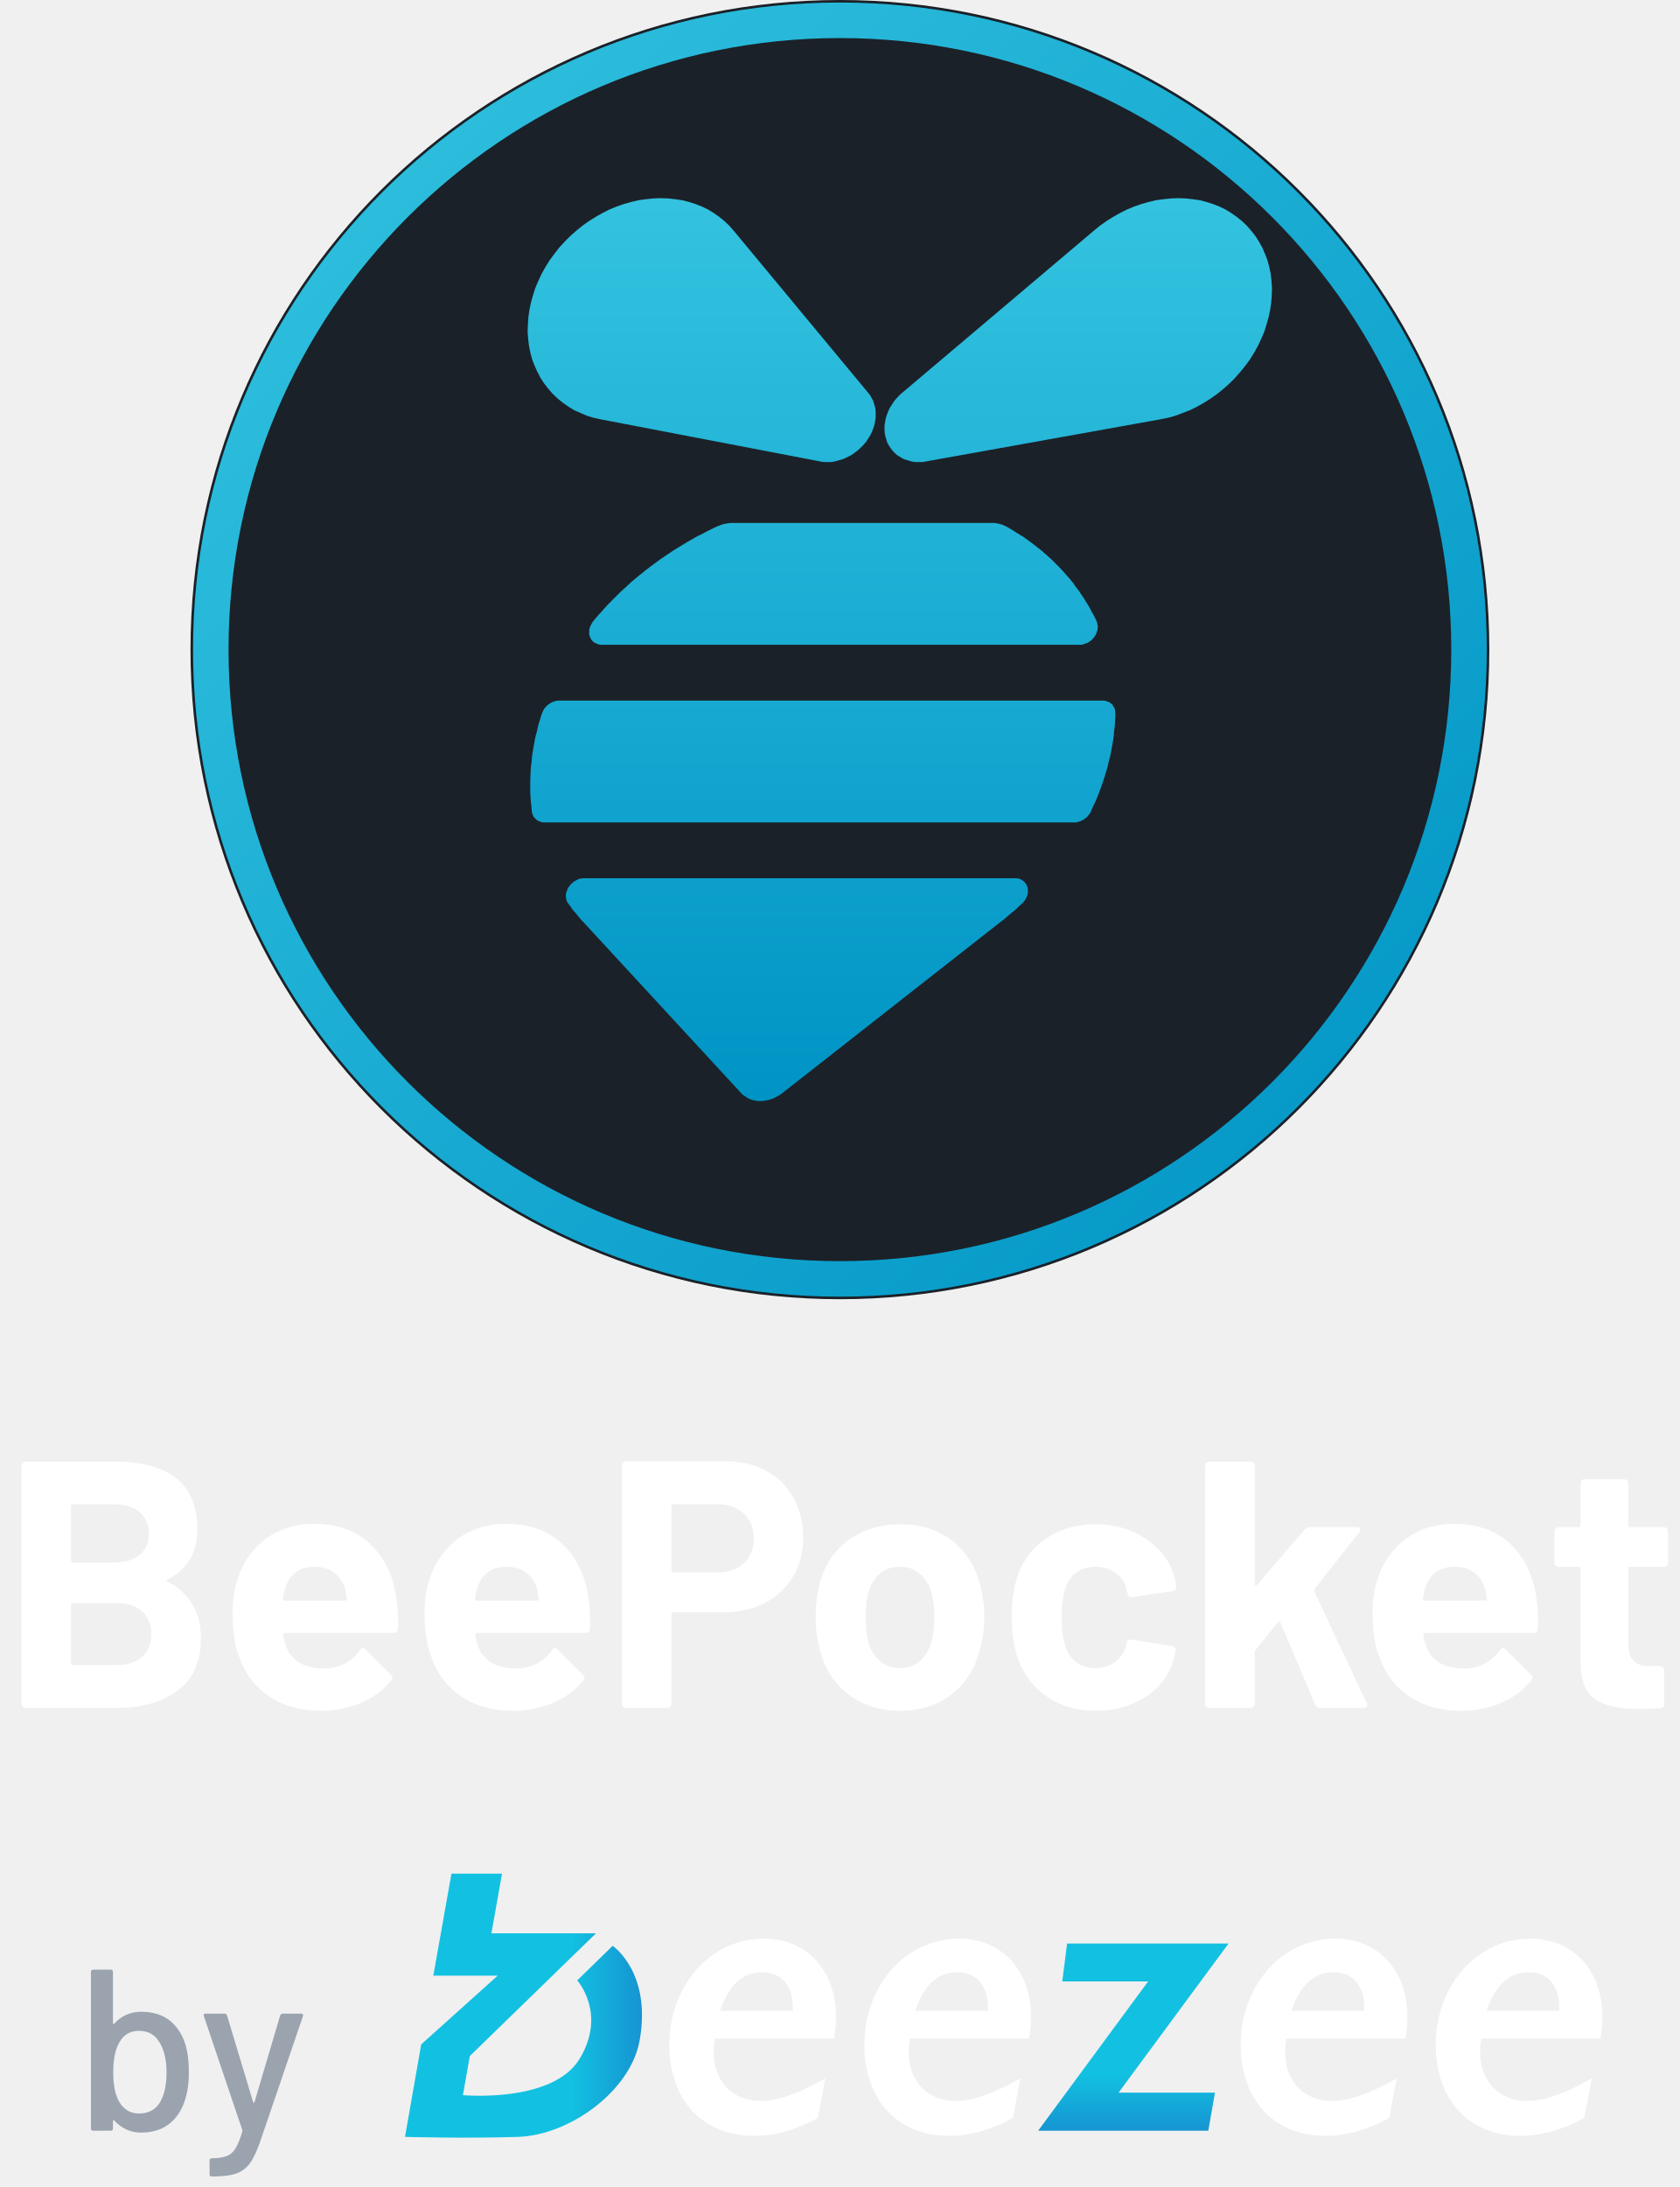
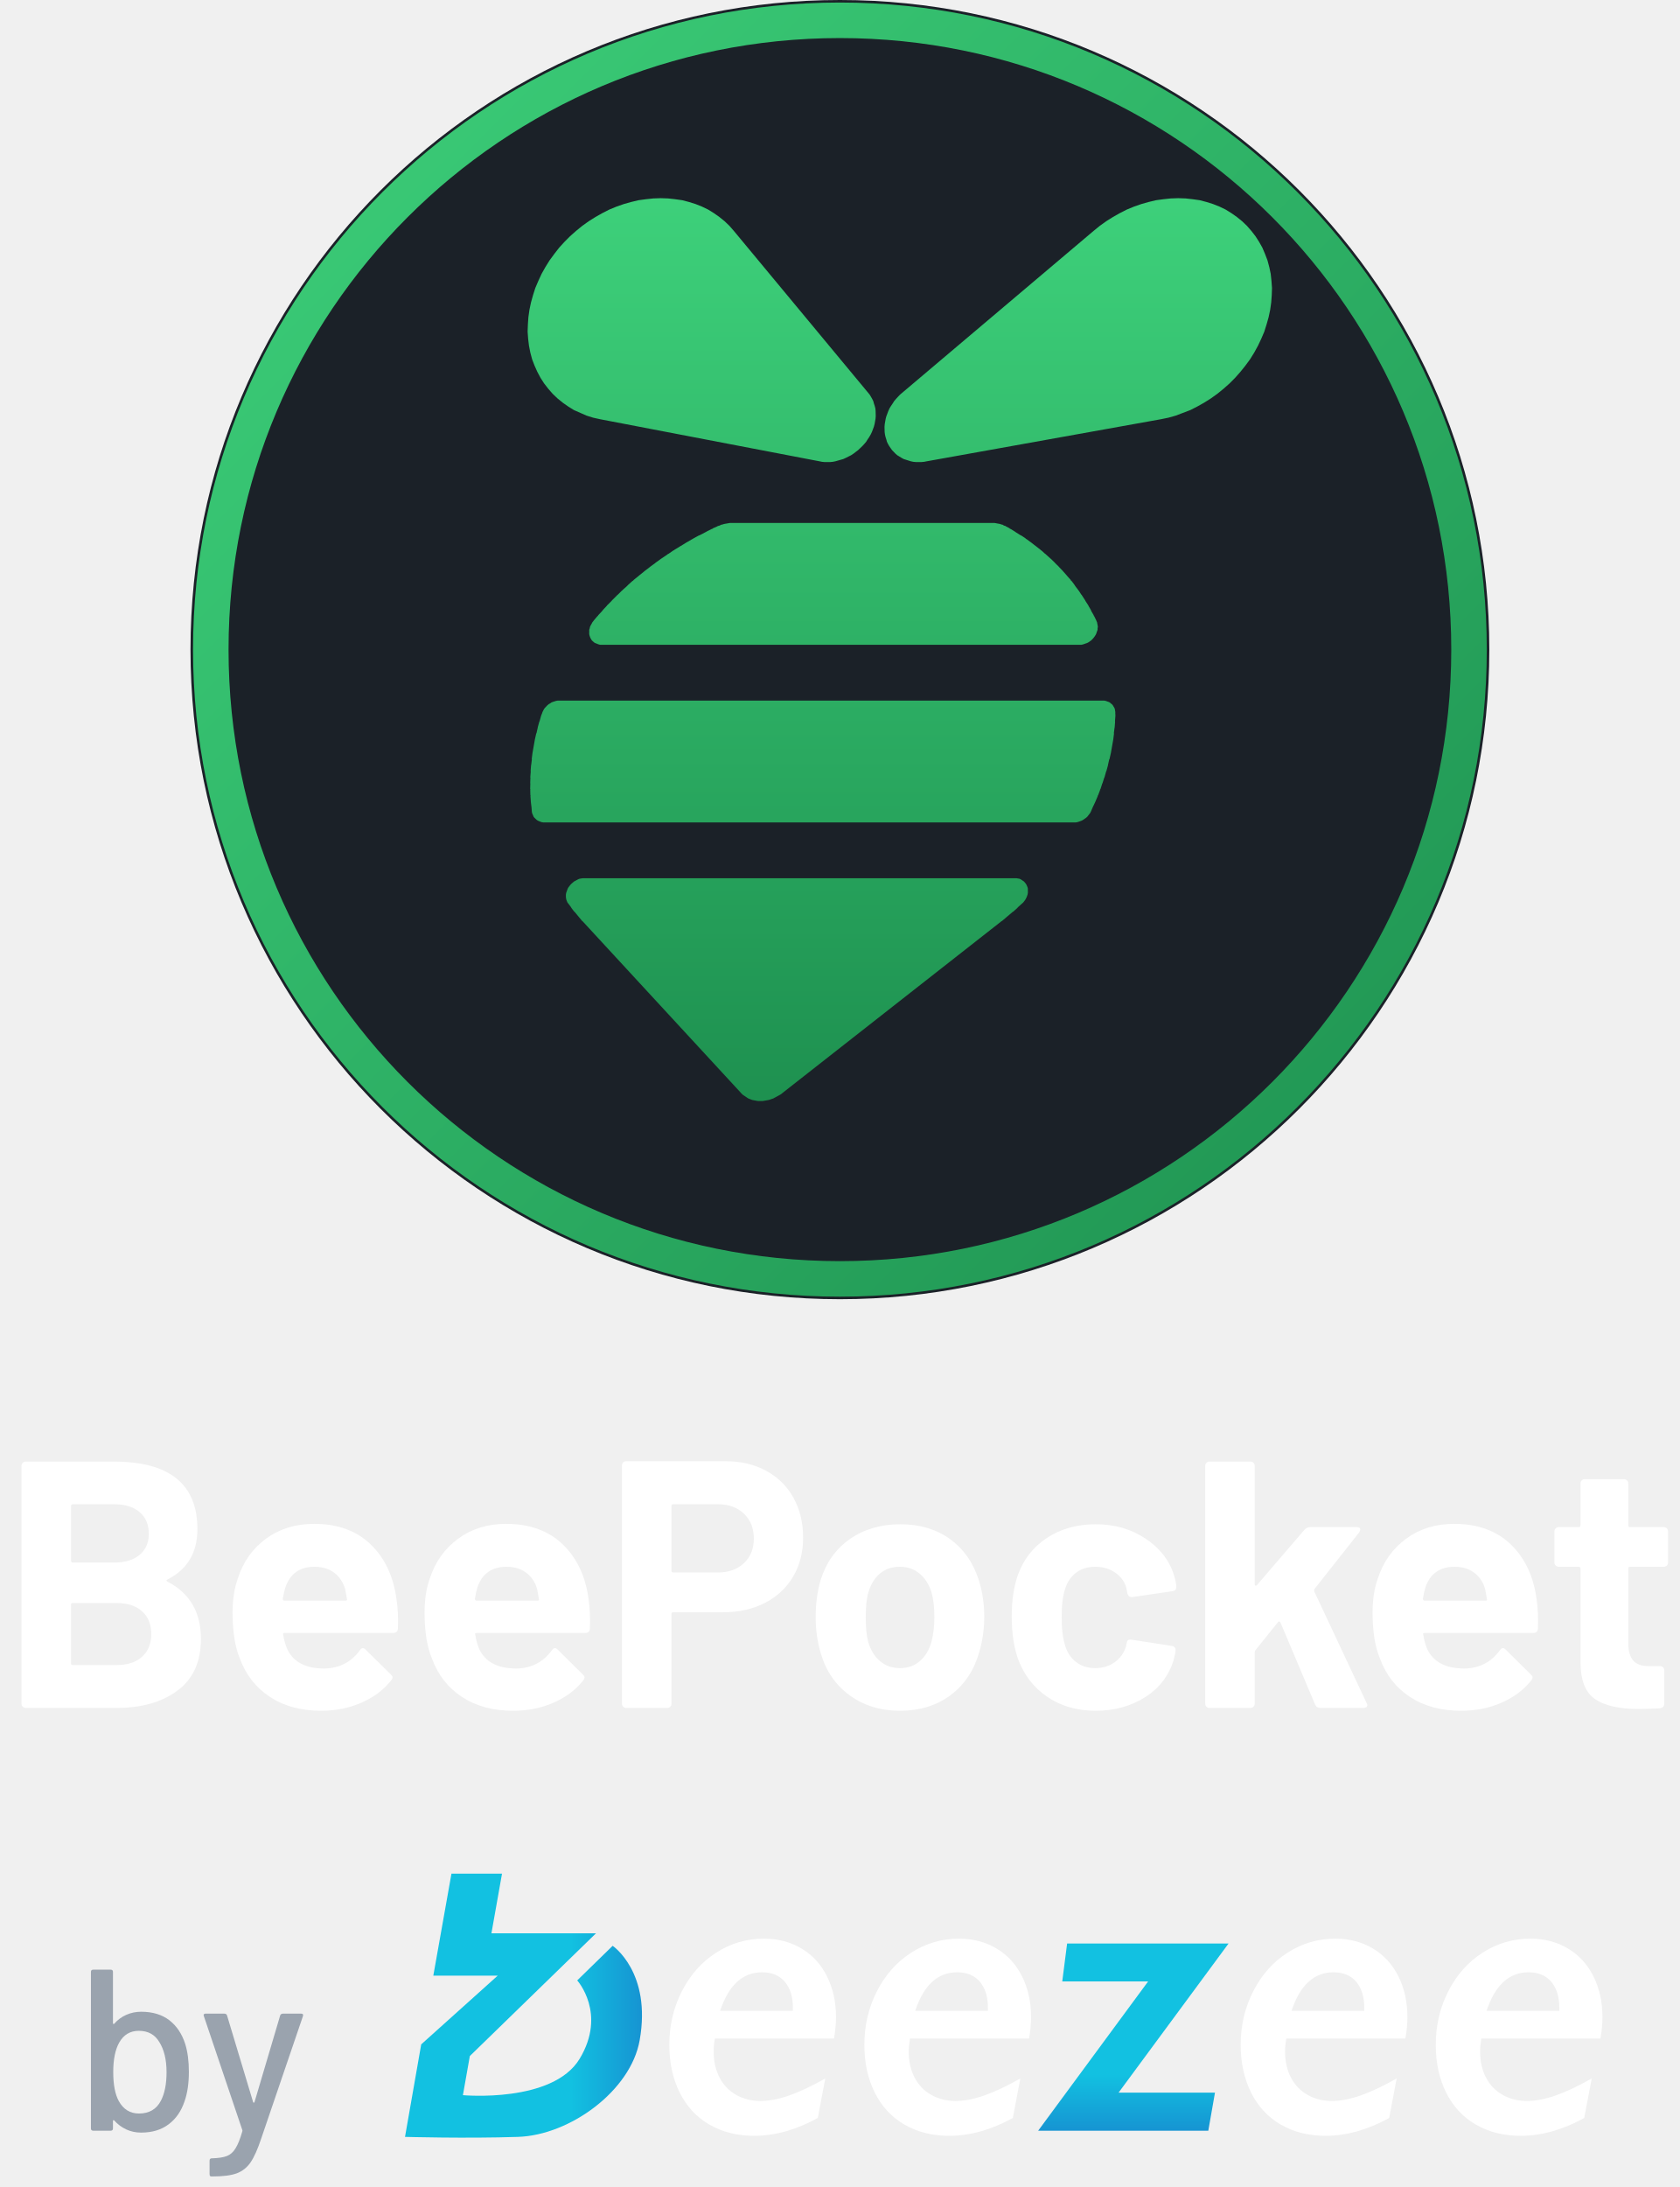
<svg xmlns="http://www.w3.org/2000/svg" viewBox="0 0 124.15 161.6" width="124.15" height="161.6" role="img">
  <defs>
    <linearGradient id="ir" x1="0" y1="0" x2="1" y2="1">
-       <stop offset="0" stop-color="#33C3E0" />
-       <stop offset="1" stop-color="#0094C5" />
+       <stop offset="0" stop-color="#3DD07A" />
+       <stop offset="1" stop-color="#1E9150" />
    </linearGradient>
    <linearGradient id="ig" x1="0" y1="0" x2="0" y2="1">
-       <stop offset="0" stop-color="#33C3E0" />
-       <stop offset="1" stop-color="#0094C5" />
+       <stop offset="0" stop-color="#3DD07A" />
+       <stop offset="1" stop-color="#1E9150" />
    </linearGradient>
    <linearGradient id="bzh" x1="0" y1="0" x2="1" y2="0">
      <stop offset="0" stop-color="#12C1E1" />
      <stop offset=".7" stop-color="#12C1E1" />
      <stop offset="1" stop-color="#1694D2" />
    </linearGradient>
    <linearGradient id="bzv" x1="0" y1="0" x2="0" y2="1">
      <stop offset="0" stop-color="#12C1E1" />
      <stop offset=".7" stop-color="#12C1E1" />
      <stop offset="1" stop-color="#1694D2" />
    </linearGradient>
  </defs>
  <g transform="translate(14.08 0) scale(0.1875)">
    <circle cx="256" cy="256" r="256" fill="#1B2128" />
    <circle cx="256" cy="256" r="248" fill="none" stroke="url(#ir)" stroke-width="14" />
    <g transform="translate(45.14 0) skewX(-10)">
      <path d="M142.6 79.6 L139.9 80.4 L137.2 81.4 L134.5 82.6 L132.0 84.0 L129.6 85.5 L127.2 87.2 L125.0 89.0 L122.9 91.0 L120.9 93.1 L119.1 95.3 L117.4 97.6 L115.9 100.1 L114.5 102.6 L113.3 105.3 L112.3 107.9 L111.5 110.7 L110.8 113.5 L110.4 116.3 L110.1 119.2 L110.0 122.1 L110.1 125.0 L110.4 127.8 L110.8 130.7 L111.5 133.5 L112.3 136.2 L113.3 138.9 L114.5 141.6 L115.9 144.1 L117.4 146.5 L119.1 148.9 L120.9 151.1 L122.9 153.2 L125.0 155.2 L127.2 157.0 L129.6 158.7 L132.0 160.2 L134.5 161.6 L137.2 162.7 L139.9 163.8 L142.6 164.6 L145.4 165.2 L234.9 181.8 L235.9 182.0 L237.0 182.1 L238.0 182.1 L239.0 182.1 L240.1 182.0 L241.1 181.8 L242.1 181.5 L243.1 181.2 L244.1 180.9 L245.1 180.4 L246.0 179.9 L246.9 179.4 L247.7 178.8 L248.5 178.1 L249.3 177.4 L250.0 176.6 L250.7 175.8 L251.3 175.0 L251.9 174.1 L252.3 173.2 L252.8 172.2 L253.2 171.2 L253.5 170.2 L253.7 169.2 L253.9 168.2 L254.0 167.1 L254.0 166.1 L254.0 165.0 L253.9 164.0 L253.7 163.0 L253.5 162.0 L253.2 160.9 L252.8 160.0 L252.3 159.0 L251.9 158.1 L251.3 157.2 L250.7 156.4 L250.0 155.5 L249.3 154.8 L185.1 91.0 L183.0 89.0 L180.8 87.2 L178.4 85.5 L176.0 84.0 L173.5 82.6 L170.8 81.4 L168.1 80.4 L165.4 79.6 L162.6 78.9 L159.7 78.5 L156.9 78.2 L154.0 78.1 L151.1 78.2 L148.3 78.5 L145.4 78.9 Z M346.6 79.6 L343.9 80.4 L341.2 81.4 L338.5 82.6 L336.0 84.0 L333.6 85.5 L331.2 87.2 L329.0 89.0 L326.9 91.0 L262.7 154.8 L262.0 155.5 L261.3 156.4 L260.7 157.2 L260.1 158.1 L259.7 159.0 L259.2 160.0 L258.8 160.9 L258.5 162.0 L258.3 163.0 L258.1 164.0 L258.0 165.0 L258.0 166.1 L258.0 167.1 L258.1 168.2 L258.3 169.2 L258.5 170.2 L258.8 171.2 L259.2 172.2 L259.7 173.2 L260.1 174.1 L260.7 175.0 L261.3 175.8 L262.0 176.6 L262.7 177.4 L263.5 178.1 L264.3 178.8 L265.1 179.4 L266.0 179.9 L266.9 180.4 L267.9 180.9 L268.9 181.2 L269.9 181.5 L270.9 181.8 L271.9 182.0 L273.0 182.1 L274.0 182.1 L275.0 182.1 L276.1 182.0 L277.1 181.8 L366.6 165.2 L369.4 164.6 L372.1 163.8 L374.8 162.7 L377.5 161.6 L380.0 160.2 L382.4 158.7 L384.8 157.0 L387.0 155.2 L389.1 153.2 L391.1 151.1 L392.9 148.9 L394.6 146.5 L396.1 144.1 L397.5 141.6 L398.7 138.9 L399.7 136.2 L400.5 133.5 L401.2 130.7 L401.6 127.8 L401.9 125.0 L402.0 122.1 L401.9 119.2 L401.6 116.3 L401.2 113.5 L400.5 110.7 L399.7 107.9 L398.7 105.3 L397.5 102.6 L396.1 100.1 L394.6 97.6 L392.9 95.3 L391.1 93.1 L389.1 91.0 L387.0 89.0 L384.8 87.2 L382.4 85.5 L380.0 84.0 L377.5 82.6 L374.8 81.4 L372.1 80.4 L369.4 79.6 L366.6 78.9 L363.7 78.5 L360.9 78.2 L358.0 78.1 L355.1 78.2 L352.3 78.5 L349.4 78.9 Z M156.3 245.9 L156.1 246.4 L155.9 247.0 L155.9 247.6 L155.8 248.2 L155.9 248.7 L156.0 249.3 L156.1 249.9 L156.3 250.4 L156.6 251.0 L156.9 251.5 L157.2 251.9 L157.6 252.4 L158.0 252.7 L158.5 253.1 L159.0 253.4 L159.6 253.6 L160.1 253.8 L160.7 254.0 L161.2 254.1 L161.8 254.1 L350.2 254.1 L350.8 254.1 L351.3 254.0 L351.9 253.8 L352.4 253.6 L353.0 253.4 L353.5 253.1 L354.0 252.7 L354.4 252.4 L354.8 251.9 L355.1 251.5 L355.4 251.0 L355.7 250.4 L355.9 249.9 L356.0 249.3 L356.1 248.7 L356.2 248.2 L356.1 247.6 L356.1 247.0 L355.9 246.4 L355.7 245.9 L355.5 245.3 L355.2 244.8 L355.1 244.7 L355.1 244.6 L353.9 242.8 L353.8 242.8 L353.7 242.6 L353.7 242.5 L352.4 240.8 L352.4 240.7 L352.2 240.5 L352.2 240.4 L350.9 238.7 L350.9 238.6 L350.7 238.4 L350.7 238.4 L349.3 236.7 L349.3 236.6 L349.1 236.4 L349.1 236.4 L347.7 234.7 L347.6 234.6 L347.5 234.4 L347.4 234.4 L346.0 232.7 L345.9 232.7 L345.8 232.5 L345.7 232.4 L344.2 230.8 L344.2 230.7 L344.0 230.6 L344.0 230.5 L342.5 228.9 L342.4 228.9 L342.2 228.7 L342.2 228.6 L340.6 227.1 L340.5 227.0 L340.4 226.9 L340.3 226.8 L338.7 225.3 L338.6 225.2 L338.5 225.1 L338.4 225.0 L336.7 223.5 L336.7 223.5 L336.5 223.3 L336.5 223.3 L334.7 221.8 L334.7 221.7 L334.5 221.6 L334.5 221.6 L332.7 220.1 L332.6 220.1 L332.5 219.9 L332.4 219.9 L330.6 218.5 L330.5 218.4 L330.4 218.3 L330.3 218.3 L328.5 216.9 L328.4 216.9 L328.2 216.7 L328.2 216.7 L326.3 215.4 L326.2 215.3 L326.0 215.2 L326.0 215.2 L324.1 213.9 L324.0 213.8 L323.8 213.7 L323.8 213.7 L321.8 212.4 L321.7 212.4 L321.6 212.3 L321.5 212.2 L319.5 211.0 L319.4 211.0 L319.2 210.9 L319.2 210.9 L317.1 209.7 L317.1 209.7 L316.9 209.6 L316.8 209.5 L314.8 208.4 L314.7 208.4 L314.5 208.3 L314.5 208.2 L313.0 207.5 L312.7 207.3 L312.0 207.1 L311.5 206.8 L311.0 206.7 L310.4 206.5 L309.9 206.4 L309.3 206.3 L308.8 206.2 L308.2 206.1 L307.5 206.1 L307.2 206.1 L204.8 206.1 L204.5 206.1 L203.8 206.1 L203.2 206.2 L202.7 206.3 L202.1 206.4 L201.6 206.5 L201.0 206.7 L200.5 206.8 L200.0 207.1 L199.3 207.3 L199.0 207.5 L197.5 208.2 L197.5 208.3 L197.3 208.4 L197.2 208.4 L195.2 209.5 L195.1 209.6 L194.9 209.7 L194.9 209.7 L192.8 210.9 L192.8 210.9 L192.6 211.0 L192.5 211.0 L190.5 212.2 L190.4 212.3 L190.3 212.4 L190.2 212.4 L188.2 213.7 L188.2 213.7 L188.0 213.8 L187.9 213.9 L186.0 215.2 L186.0 215.2 L185.8 215.3 L185.7 215.4 L183.8 216.7 L183.8 216.7 L183.6 216.9 L183.5 216.9 L181.7 218.3 L181.6 218.3 L181.5 218.4 L181.4 218.5 L179.6 219.9 L179.5 219.9 L179.4 220.1 L179.3 220.1 L177.5 221.6 L177.5 221.6 L177.3 221.7 L177.3 221.8 L175.5 223.3 L175.5 223.3 L175.3 223.5 L175.3 223.5 L173.6 225.0 L173.5 225.1 L173.4 225.2 L173.3 225.3 L171.7 226.8 L171.6 226.9 L171.5 227.0 L171.4 227.1 L169.8 228.6 L169.8 228.7 L169.6 228.9 L169.5 228.9 L168.0 230.5 L168.0 230.6 L167.8 230.7 L167.8 230.8 L166.3 232.4 L166.2 232.5 L166.1 232.7 L166.0 232.7 L164.6 234.4 L164.5 234.4 L164.4 234.6 L164.3 234.7 L162.9 236.4 L162.9 236.4 L162.7 236.6 L162.7 236.7 L161.3 238.4 L161.3 238.4 L161.1 238.6 L161.1 238.7 L159.8 240.4 L159.8 240.5 L159.6 240.7 L159.6 240.8 L158.3 242.5 L158.3 242.6 L158.2 242.8 L158.1 242.8 L156.9 244.6 L156.9 244.7 L156.8 244.8 L156.5 245.3 Z M147.1 276.4 L146.5 276.6 L146.0 276.8 L145.5 277.2 L145.0 277.5 L144.5 278.0 L144.2 278.4 L143.8 278.9 L143.5 279.4 L143.3 280.0 L143.1 280.6 L143.0 281.2 L142.9 281.6 L142.9 281.7 L142.8 282.0 L142.8 282.1 L142.6 284.1 L142.6 284.2 L142.5 284.4 L142.5 284.5 L142.3 286.5 L142.3 286.6 L142.3 286.9 L142.3 286.9 L142.2 289.0 L142.1 289.1 L142.1 289.3 L142.1 289.4 L142.0 291.4 L142.0 291.5 L142.0 291.8 L142.0 291.8 L142.0 293.9 L142.0 294.0 L142.0 294.2 L142.0 294.3 L142.0 296.3 L142.0 296.4 L142.0 296.7 L142.0 296.8 L142.1 298.8 L142.1 298.9 L142.1 299.1 L142.2 299.2 L142.3 301.2 L142.3 301.3 L142.3 301.6 L142.3 301.7 L142.5 303.7 L142.5 303.8 L142.6 304.0 L142.6 304.1 L142.8 306.1 L142.8 306.2 L142.9 306.5 L142.9 306.5 L143.2 308.6 L143.2 308.6 L143.3 308.9 L143.3 309.0 L143.6 311.0 L143.7 311.1 L143.7 311.3 L143.7 311.4 L144.1 313.4 L144.2 313.5 L144.2 313.7 L144.2 313.8 L144.7 315.8 L144.7 315.9 L144.8 316.1 L144.8 316.2 L145.4 318.2 L145.4 318.3 L145.5 318.5 L145.5 318.6 L145.8 319.8 L146.0 320.4 L146.3 320.9 L146.6 321.4 L146.9 321.9 L147.3 322.3 L147.8 322.7 L148.3 323.1 L148.8 323.4 L149.3 323.6 L149.8 323.8 L150.4 324.0 L151.0 324.1 L151.6 324.1 L360.4 324.1 L361.0 324.1 L361.6 324.0 L362.2 323.8 L362.7 323.6 L363.2 323.4 L363.7 323.1 L364.2 322.7 L364.7 322.3 L365.1 321.9 L365.4 321.4 L365.7 320.9 L366.0 320.4 L366.2 319.8 L366.5 318.6 L366.5 318.5 L366.6 318.3 L366.6 318.2 L367.2 316.2 L367.2 316.1 L367.3 315.9 L367.3 315.8 L367.8 313.8 L367.8 313.7 L367.8 313.5 L367.9 313.4 L368.3 311.4 L368.3 311.3 L368.3 311.1 L368.4 311.0 L368.7 309.0 L368.7 308.9 L368.8 308.6 L368.8 308.6 L369.1 306.5 L369.1 306.5 L369.2 306.2 L369.2 306.1 L369.4 304.1 L369.4 304.0 L369.5 303.8 L369.5 303.7 L369.7 301.7 L369.7 301.6 L369.7 301.3 L369.7 301.2 L369.8 299.2 L369.9 299.1 L369.9 298.9 L369.9 298.8 L370.0 296.8 L370.0 296.7 L370.0 296.4 L370.0 296.3 L370.0 294.3 L370.0 294.2 L370.0 294.0 L370.0 293.9 L370.0 291.8 L370.0 291.8 L370.0 291.5 L370.0 291.4 L369.9 289.4 L369.9 289.3 L369.9 289.1 L369.8 289.0 L369.7 286.9 L369.7 286.9 L369.7 286.6 L369.7 286.5 L369.5 284.5 L369.5 284.4 L369.4 284.2 L369.4 284.1 L369.2 282.1 L369.2 282.0 L369.1 281.7 L369.1 281.6 L369.0 281.2 L368.9 280.6 L368.7 280.0 L368.5 279.4 L368.2 278.9 L367.8 278.4 L367.5 278.0 L367.0 277.5 L366.5 277.2 L366.0 276.8 L365.5 276.6 L364.9 276.4 L364.3 276.2 L363.7 276.1 L363.1 276.1 L148.9 276.1 L148.3 276.1 L147.7 276.2 Z M169.3 346.3 L168.8 346.5 L168.3 346.8 L167.8 347.1 L167.3 347.4 L166.9 347.8 L166.5 348.2 L166.1 348.7 L165.8 349.2 L165.5 349.7 L165.3 350.2 L165.2 350.8 L165.1 351.3 L165.0 351.9 L165.0 352.5 L165.1 353.1 L165.2 353.6 L165.4 354.2 L165.6 354.7 L165.9 355.2 L166.2 355.7 L166.6 356.1 L167.8 357.4 L167.8 357.4 L168.0 357.6 L168.0 357.7 L169.5 359.3 L169.6 359.3 L169.8 359.5 L169.8 359.5 L171.4 361.1 L171.5 361.2 L171.6 361.3 L171.7 361.4 L173.3 363.0 L173.4 363.0 L173.5 363.1 L173.5 363.1 L247.8 430.7 L248.0 430.9 L248.6 431.4 L249.1 431.7 L249.6 432.0 L250.1 432.3 L250.6 432.6 L251.1 432.9 L251.7 433.1 L252.2 433.3 L252.8 433.5 L253.4 433.6 L253.9 433.7 L254.5 433.8 L255.1 433.9 L255.7 433.9 L256.3 433.9 L256.9 433.9 L257.5 433.8 L258.1 433.7 L258.6 433.6 L259.2 433.5 L259.8 433.3 L260.3 433.1 L260.9 432.9 L261.4 432.6 L261.9 432.3 L262.4 432.0 L262.9 431.7 L263.4 431.4 L264.0 430.9 L264.2 430.7 L338.5 363.1 L338.5 363.1 L338.6 363.0 L338.7 363.0 L340.3 361.4 L340.4 361.3 L340.5 361.2 L340.6 361.1 L342.2 359.5 L342.2 359.5 L342.4 359.3 L342.5 359.3 L344.0 357.7 L344.0 357.6 L344.2 357.4 L344.2 357.4 L345.4 356.1 L345.8 355.7 L346.1 355.2 L346.4 354.7 L346.6 354.2 L346.8 353.6 L346.9 353.1 L347.0 352.5 L347.0 351.9 L346.9 351.3 L346.8 350.8 L346.7 350.2 L346.5 349.7 L346.2 349.2 L345.9 348.7 L345.5 348.2 L345.1 347.8 L344.7 347.4 L344.2 347.1 L343.7 346.8 L343.2 346.5 L342.7 346.3 L342.1 346.2 L341.5 346.1 L341.0 346.1 L171.0 346.1 L170.5 346.1 L169.9 346.2 Z" fill="url(#ig)" fill-rule="evenodd" />
    </g>
  </g>
  <path d="M12.38 116.87Q14.85 118.14 14.85 121.1Q14.85 123.63 13.13 124.91Q11.41 126.2 8.63 126.2H1.9Q1.77 126.2 1.68 126.11Q1.59 126.02 1.59 125.89V108.31Q1.59 108.18 1.68 108.09Q1.77 108 1.9 108H8.42Q14.59 108 14.59 112.99Q14.59 115.59 12.38 116.71Q12.22 116.79 12.38 116.87ZM5.25 111.28V115.33Q5.25 115.46 5.38 115.46H8.42Q9.65 115.46 10.32 114.89Q11 114.32 11 113.33Q11 112.32 10.32 111.73Q9.65 111.15 8.42 111.15H5.38Q5.25 111.15 5.25 111.28ZM11.18 120.74Q11.18 119.67 10.5 119.06Q9.83 118.45 8.61 118.45H5.38Q5.25 118.45 5.25 118.58V122.9Q5.25 123.03 5.38 123.03H8.63Q9.83 123.03 10.5 122.42Q11.18 121.81 11.18 120.74ZM29.41 120.35Q29.38 120.66 29.07 120.66H21.03Q20.88 120.66 20.93 120.79Q21.01 121.31 21.22 121.83Q21.89 123.29 23.97 123.29Q25.64 123.26 26.6 121.94Q26.7 121.78 26.83 121.78Q26.91 121.78 27.01 121.88L28.89 123.73Q29.02 123.86 29.02 123.96Q29.02 124.02 28.91 124.17Q28.05 125.24 26.7 125.82Q25.35 126.41 23.74 126.41Q21.5 126.41 19.96 125.39Q18.41 124.38 17.73 122.56Q17.19 121.26 17.19 119.15Q17.19 117.72 17.58 116.63Q18.17 114.79 19.67 113.69Q21.16 112.6 23.22 112.6Q25.82 112.6 27.39 114.11Q28.96 115.62 29.3 118.14Q29.46 119.13 29.41 120.35ZM21.09 117.31Q20.98 117.65 20.9 118.14Q20.9 118.27 21.03 118.27H25.53Q25.69 118.27 25.64 118.14Q25.51 117.39 25.51 117.41Q25.27 116.63 24.69 116.2Q24.1 115.77 23.24 115.77Q21.61 115.77 21.09 117.31ZM43.6 120.35Q43.58 120.66 43.26 120.66H35.23Q35.07 120.66 35.13 120.79Q35.2 121.31 35.41 121.83Q36.09 123.29 38.17 123.29Q39.83 123.26 40.79 121.94Q40.9 121.78 41.03 121.78Q41.11 121.78 41.21 121.88L43.08 123.73Q43.21 123.86 43.21 123.96Q43.21 124.02 43.11 124.17Q42.25 125.24 40.9 125.82Q39.55 126.41 37.93 126.41Q35.7 126.41 34.15 125.39Q32.6 124.38 31.93 122.56Q31.38 121.26 31.38 119.15Q31.38 117.72 31.77 116.63Q32.37 114.79 33.87 113.69Q35.36 112.6 37.41 112.6Q40.01 112.6 41.59 114.11Q43.16 115.62 43.5 118.14Q43.65 119.13 43.6 120.35ZM35.28 117.31Q35.18 117.65 35.1 118.14Q35.1 118.27 35.23 118.27H39.73Q39.88 118.27 39.83 118.14Q39.7 117.39 39.7 117.41Q39.47 116.63 38.88 116.2Q38.3 115.77 37.44 115.77Q35.8 115.77 35.28 117.31ZM59.36 113.62Q59.36 115.25 58.62 116.5Q57.88 117.75 56.54 118.44Q55.2 119.13 53.46 119.13H49.76Q49.63 119.13 49.63 119.26V125.89Q49.63 126.02 49.54 126.11Q49.45 126.2 49.32 126.2H46.28Q46.15 126.2 46.06 126.11Q45.97 126.02 45.97 125.89V108.29Q45.97 108.16 46.06 108.06Q46.15 107.97 46.28 107.97H53.61Q55.33 107.97 56.63 108.68Q57.93 109.38 58.64 110.66Q59.36 111.95 59.36 113.62ZM55.72 113.69Q55.72 112.55 54.99 111.85Q54.26 111.15 53.07 111.15H49.76Q49.63 111.15 49.63 111.28V116.06Q49.63 116.19 49.76 116.19H53.07Q54.26 116.19 54.99 115.5Q55.72 114.81 55.72 113.69ZM60.66 122.14Q60.29 120.92 60.29 119.49Q60.29 117.96 60.66 116.74Q61.26 114.81 62.82 113.72Q64.38 112.63 66.56 112.63Q68.69 112.63 70.2 113.71Q71.71 114.79 72.33 116.71Q72.75 118.01 72.75 119.44Q72.75 120.84 72.38 122.07Q71.81 124.09 70.27 125.25Q68.72 126.41 66.53 126.41Q64.35 126.41 62.79 125.26Q61.23 124.12 60.66 122.14ZM68.85 121.31Q69.06 120.48 69.06 119.49Q69.06 118.4 68.85 117.65Q68.56 116.76 67.96 116.27Q67.37 115.77 66.51 115.77Q65.62 115.77 65.04 116.27Q64.45 116.76 64.19 117.65Q63.99 118.27 63.99 119.49Q63.99 120.66 64.17 121.31Q64.43 122.22 65.04 122.74Q65.65 123.26 66.53 123.26Q67.39 123.26 67.99 122.74Q68.59 122.22 68.85 121.31ZM75.22 122.51Q74.78 121.21 74.78 119.44Q74.78 117.7 75.22 116.42Q75.84 114.66 77.38 113.64Q78.91 112.63 80.99 112.63Q83.07 112.63 84.64 113.67Q86.22 114.71 86.74 116.29Q86.94 116.92 86.94 117.23V117.28Q86.94 117.52 86.68 117.57L83.69 118.01H83.64Q83.41 118.01 83.33 117.75L83.25 117.33Q83.07 116.66 82.45 116.22Q81.82 115.77 80.96 115.77Q80.13 115.77 79.56 116.19Q78.99 116.61 78.75 117.33Q78.47 118.11 78.47 119.47Q78.47 120.82 78.73 121.6Q78.96 122.38 79.55 122.82Q80.13 123.26 80.96 123.26Q81.77 123.26 82.38 122.83Q82.99 122.4 83.23 121.65Q83.25 121.6 83.25 121.49Q83.28 121.47 83.28 121.42Q83.3 121.1 83.64 121.16L86.63 121.62Q86.89 121.68 86.89 121.91Q86.89 122.12 86.74 122.69Q86.19 124.43 84.62 125.42Q83.04 126.41 80.99 126.41Q78.91 126.41 77.39 125.37Q75.87 124.33 75.22 122.51ZM89.08 125.89V108.31Q89.08 108.18 89.17 108.09Q89.26 108 89.39 108H92.43Q92.56 108 92.65 108.09Q92.74 108.18 92.74 108.31V117.07Q92.74 117.15 92.79 117.16Q92.85 117.18 92.9 117.13L96.43 113.02Q96.62 112.84 96.82 112.84H100.28Q100.54 112.84 100.54 113.02Q100.54 113.1 100.46 113.23L97.16 117.41Q97.11 117.52 97.14 117.59L101.01 125.84Q101.06 125.94 101.06 125.99Q101.06 126.2 100.78 126.2H97.58Q97.32 126.2 97.21 125.97L94.64 119.88Q94.61 119.83 94.55 119.82Q94.48 119.8 94.46 119.86L92.79 121.94Q92.74 122.04 92.74 122.09V125.89Q92.74 126.02 92.65 126.11Q92.56 126.2 92.43 126.2H89.39Q89.26 126.2 89.17 126.11Q89.08 126.02 89.08 125.89ZM113.67 120.35Q113.65 120.66 113.33 120.66H105.3Q105.14 120.66 105.2 120.79Q105.27 121.31 105.48 121.83Q106.16 123.29 108.24 123.29Q109.9 123.26 110.86 121.94Q110.97 121.78 111.1 121.78Q111.18 121.78 111.28 121.88L113.15 123.73Q113.28 123.86 113.28 123.96Q113.28 124.02 113.18 124.17Q112.32 125.24 110.97 125.82Q109.62 126.41 108 126.41Q105.77 126.41 104.22 125.39Q102.67 124.38 102 122.56Q101.45 121.26 101.45 119.15Q101.45 117.72 101.84 116.63Q102.44 114.79 103.94 113.69Q105.43 112.6 107.48 112.6Q110.08 112.6 111.66 114.11Q113.23 115.62 113.57 118.14Q113.72 119.13 113.67 120.35ZM105.35 117.31Q105.25 117.65 105.17 118.14Q105.17 118.27 105.3 118.27H109.8Q109.95 118.27 109.9 118.14Q109.77 117.39 109.77 117.41Q109.54 116.63 108.95 116.2Q108.37 115.77 107.51 115.77Q105.87 115.77 105.35 117.31ZM122.98 115.77H120.48Q120.35 115.77 120.35 115.9V121.42Q120.35 122.27 120.71 122.69Q121.06 123.11 121.84 123.11H122.69Q122.82 123.11 122.92 123.2Q123.01 123.29 123.01 123.42V125.89Q123.01 126.17 122.69 126.23Q121.6 126.28 121.13 126.28Q118.98 126.28 117.91 125.56Q116.84 124.85 116.82 122.87V115.9Q116.82 115.77 116.69 115.77H115.21Q115.08 115.77 114.99 115.68Q114.89 115.59 114.89 115.46V113.15Q114.89 113.02 114.99 112.93Q115.08 112.84 115.21 112.84H116.69Q116.82 112.84 116.82 112.71V109.61Q116.82 109.48 116.91 109.39Q117 109.3 117.13 109.3H120.04Q120.17 109.3 120.26 109.39Q120.35 109.48 120.35 109.61V112.71Q120.35 112.84 120.48 112.84H122.98Q123.11 112.84 123.2 112.93Q123.29 113.02 123.29 113.15V115.46Q123.29 115.59 123.2 115.68Q123.11 115.77 122.98 115.77Z" fill="#FFFFFF" />
  <path d="M13.96 153.09Q13.96 154.36 13.64 155.27Q13.27 156.37 12.46 156.97Q11.65 157.58 10.43 157.58Q9.83 157.58 9.32 157.34Q8.81 157.1 8.44 156.68Q8.4 156.64 8.38 156.66Q8.35 156.68 8.35 156.71V157.27Q8.35 157.44 8.18 157.44H6.89Q6.72 157.44 6.72 157.27V145.71Q6.72 145.54 6.89 145.54H8.18Q8.35 145.54 8.35 145.71V149.5Q8.35 149.54 8.38 149.55Q8.4 149.57 8.44 149.54Q8.81 149.11 9.33 148.88Q9.85 148.65 10.43 148.65Q11.7 148.65 12.52 149.28Q13.33 149.91 13.69 151.03Q13.96 151.9 13.96 153.09ZM12.31 153.12Q12.31 151.73 11.77 150.88Q11.28 150.06 10.26 150.06Q9.3 150.06 8.81 150.93Q8.37 151.71 8.37 153.11Q8.37 154.5 8.78 155.25Q9.29 156.17 10.27 156.17Q11.4 156.17 11.89 155.23Q12.31 154.43 12.31 153.12ZM15.49 160.65V159.65Q15.49 159.48 15.66 159.48H15.7Q16.38 159.46 16.77 159.31Q17.16 159.16 17.41 158.74Q17.67 158.33 17.91 157.49Q17.92 157.48 17.92 157.43Q17.91 157.39 17.91 157.39L15.07 148.98L15.05 148.91Q15.05 148.79 15.2 148.79H16.58Q16.73 148.79 16.78 148.92L18.71 155.33Q18.72 155.37 18.76 155.37Q18.79 155.37 18.81 155.33L20.71 148.92Q20.76 148.79 20.92 148.79H22.26Q22.45 148.79 22.39 148.98L19.3 158.04Q18.91 159.21 18.52 159.78Q18.13 160.35 17.5 160.59Q16.87 160.82 15.73 160.82H15.61Q15.49 160.82 15.49 160.65Z" fill="#9AA3AE" />
  <g transform="translate(29.77 138.2) scale(0.037736)">
    <path d="M411.092,147.839l-69.408,67.712c-0,0 58.404,64.755 4.654,153.634c-52.904,87.179 -228.542,71.096 -228.542,71.096l13.542,-76.6l247.167,-240.392l-204.842,-0l20.737,-116.808l-99.033,-0l-35.55,199.762l126.117,0l-149.821,134.583l-31.738,181.138c0,-0 119.771,3.387 221.346,-0c101.996,-3.383 220.921,-90.571 238.275,-189.179c23.7,-133.317 -52.904,-184.946 -52.904,-184.946Z" fill="url(#bzh)" />
    <g fill="#FFFFFF">
      <path d="M707.335,133.83c27.507,0 52.038,6.414 73.593,19.242c21.556,12.827 38.219,31.011 49.988,54.55c11.77,23.539 17.655,50.12 17.655,79.742c-0,13.225 -1.323,27.242 -3.968,42.054l-233.276,-0c-1.587,9.257 -2.38,17.72 -2.38,25.39c-0,19.572 3.901,36.698 11.703,51.377c7.802,14.678 18.712,25.919 32.73,33.721c14.018,7.803 29.755,11.704 47.211,11.704c17.191,-0 36.102,-3.637 56.732,-10.91c20.63,-7.273 44.037,-18.316 70.221,-33.127l-14.679,77.362c-42.318,23.275 -83.842,34.912 -124.573,34.912c-33.06,0 -62.22,-7.273 -87.478,-21.82c-25.259,-14.547 -44.698,-35.441 -58.319,-62.683c-13.621,-27.242 -20.432,-58.451 -20.432,-93.628c0,-37.821 8.199,-72.8 24.597,-104.935c16.398,-32.135 38.813,-57.327 67.246,-75.576c28.432,-18.25 59.575,-27.375 93.429,-27.375Zm56.732,141.236l0,-6.348c0,-21.159 -5.223,-37.954 -15.67,-50.384c-10.448,-12.431 -25.325,-18.647 -44.632,-18.647c-38.086,0 -65.461,25.126 -82.123,75.379l142.425,-0Z" />
      <path d="M707.335,133.83c27.507,0 52.038,6.414 73.593,19.242c21.556,12.827 38.219,31.011 49.988,54.55c11.77,23.539 17.655,50.12 17.655,79.742c-0,13.225 -1.323,27.242 -3.968,42.054l-233.276,-0c-1.587,9.257 -2.38,17.72 -2.38,25.39c-0,19.572 3.901,36.698 11.703,51.377c7.802,14.678 18.712,25.919 32.73,33.721c14.018,7.803 29.755,11.704 47.211,11.704c17.191,-0 36.102,-3.637 56.732,-10.91c20.63,-7.273 44.037,-18.316 70.221,-33.127l-14.679,77.362c-42.318,23.275 -83.842,34.912 -124.573,34.912c-33.06,0 -62.22,-7.273 -87.478,-21.82c-25.259,-14.547 -44.698,-35.441 -58.319,-62.683c-13.621,-27.242 -20.432,-58.451 -20.432,-93.628c0,-37.821 8.199,-72.8 24.597,-104.935c16.398,-32.135 38.813,-57.327 67.246,-75.576c28.432,-18.25 59.575,-27.375 93.429,-27.375Zm56.732,141.236l0,-6.348c0,-21.159 -5.223,-37.954 -15.67,-50.384c-10.448,-12.431 -25.325,-18.647 -44.632,-18.647c-38.086,0 -65.461,25.126 -82.123,75.379l142.425,-0Z" transform="translate(382.05 0)" />
      <path d="M707.335,133.83c27.507,0 52.038,6.414 73.593,19.242c21.556,12.827 38.219,31.011 49.988,54.55c11.77,23.539 17.655,50.12 17.655,79.742c-0,13.225 -1.323,27.242 -3.968,42.054l-233.276,-0c-1.587,9.257 -2.38,17.72 -2.38,25.39c-0,19.572 3.901,36.698 11.703,51.377c7.802,14.678 18.712,25.919 32.73,33.721c14.018,7.803 29.755,11.704 47.211,11.704c17.191,-0 36.102,-3.637 56.732,-10.91c20.63,-7.273 44.037,-18.316 70.221,-33.127l-14.679,77.362c-42.318,23.275 -83.842,34.912 -124.573,34.912c-33.06,0 -62.22,-7.273 -87.478,-21.82c-25.259,-14.547 -44.698,-35.441 -58.319,-62.683c-13.621,-27.242 -20.432,-58.451 -20.432,-93.628c0,-37.821 8.199,-72.8 24.597,-104.935c16.398,-32.135 38.813,-57.327 67.246,-75.576c28.432,-18.25 59.575,-27.375 93.429,-27.375Zm56.732,141.236l0,-6.348c0,-21.159 -5.223,-37.954 -15.67,-50.384c-10.448,-12.431 -25.325,-18.647 -44.632,-18.647c-38.086,0 -65.461,25.126 -82.123,75.379l142.425,-0Z" transform="translate(1119.17 0)" />
      <path d="M707.335,133.83c27.507,0 52.038,6.414 73.593,19.242c21.556,12.827 38.219,31.011 49.988,54.55c11.77,23.539 17.655,50.12 17.655,79.742c-0,13.225 -1.323,27.242 -3.968,42.054l-233.276,-0c-1.587,9.257 -2.38,17.72 -2.38,25.39c-0,19.572 3.901,36.698 11.703,51.377c7.802,14.678 18.712,25.919 32.73,33.721c14.018,7.803 29.755,11.704 47.211,11.704c17.191,-0 36.102,-3.637 56.732,-10.91c20.63,-7.273 44.037,-18.316 70.221,-33.127l-14.679,77.362c-42.318,23.275 -83.842,34.912 -124.573,34.912c-33.06,0 -62.22,-7.273 -87.478,-21.82c-25.259,-14.547 -44.698,-35.441 -58.319,-62.683c-13.621,-27.242 -20.432,-58.451 -20.432,-93.628c0,-37.821 8.199,-72.8 24.597,-104.935c16.398,-32.135 38.813,-57.327 67.246,-75.576c28.432,-18.25 59.575,-27.375 93.429,-27.375Zm56.732,141.236l0,-6.348c0,-21.159 -5.223,-37.954 -15.67,-50.384c-10.448,-12.431 -25.325,-18.647 -44.632,-18.647c-38.086,0 -65.461,25.126 -82.123,75.379l142.425,-0Z" transform="translate(1501.22 0)" />
    </g>
    <path d="M1617.43,143.352l-215.423,291.992l188.843,0l-13.092,74.585l-333.252,0l215.423,-292.389l-168.213,0l9.522,-74.188l316.192,-0Z" fill="url(#bzv)" />
  </g>
</svg>
